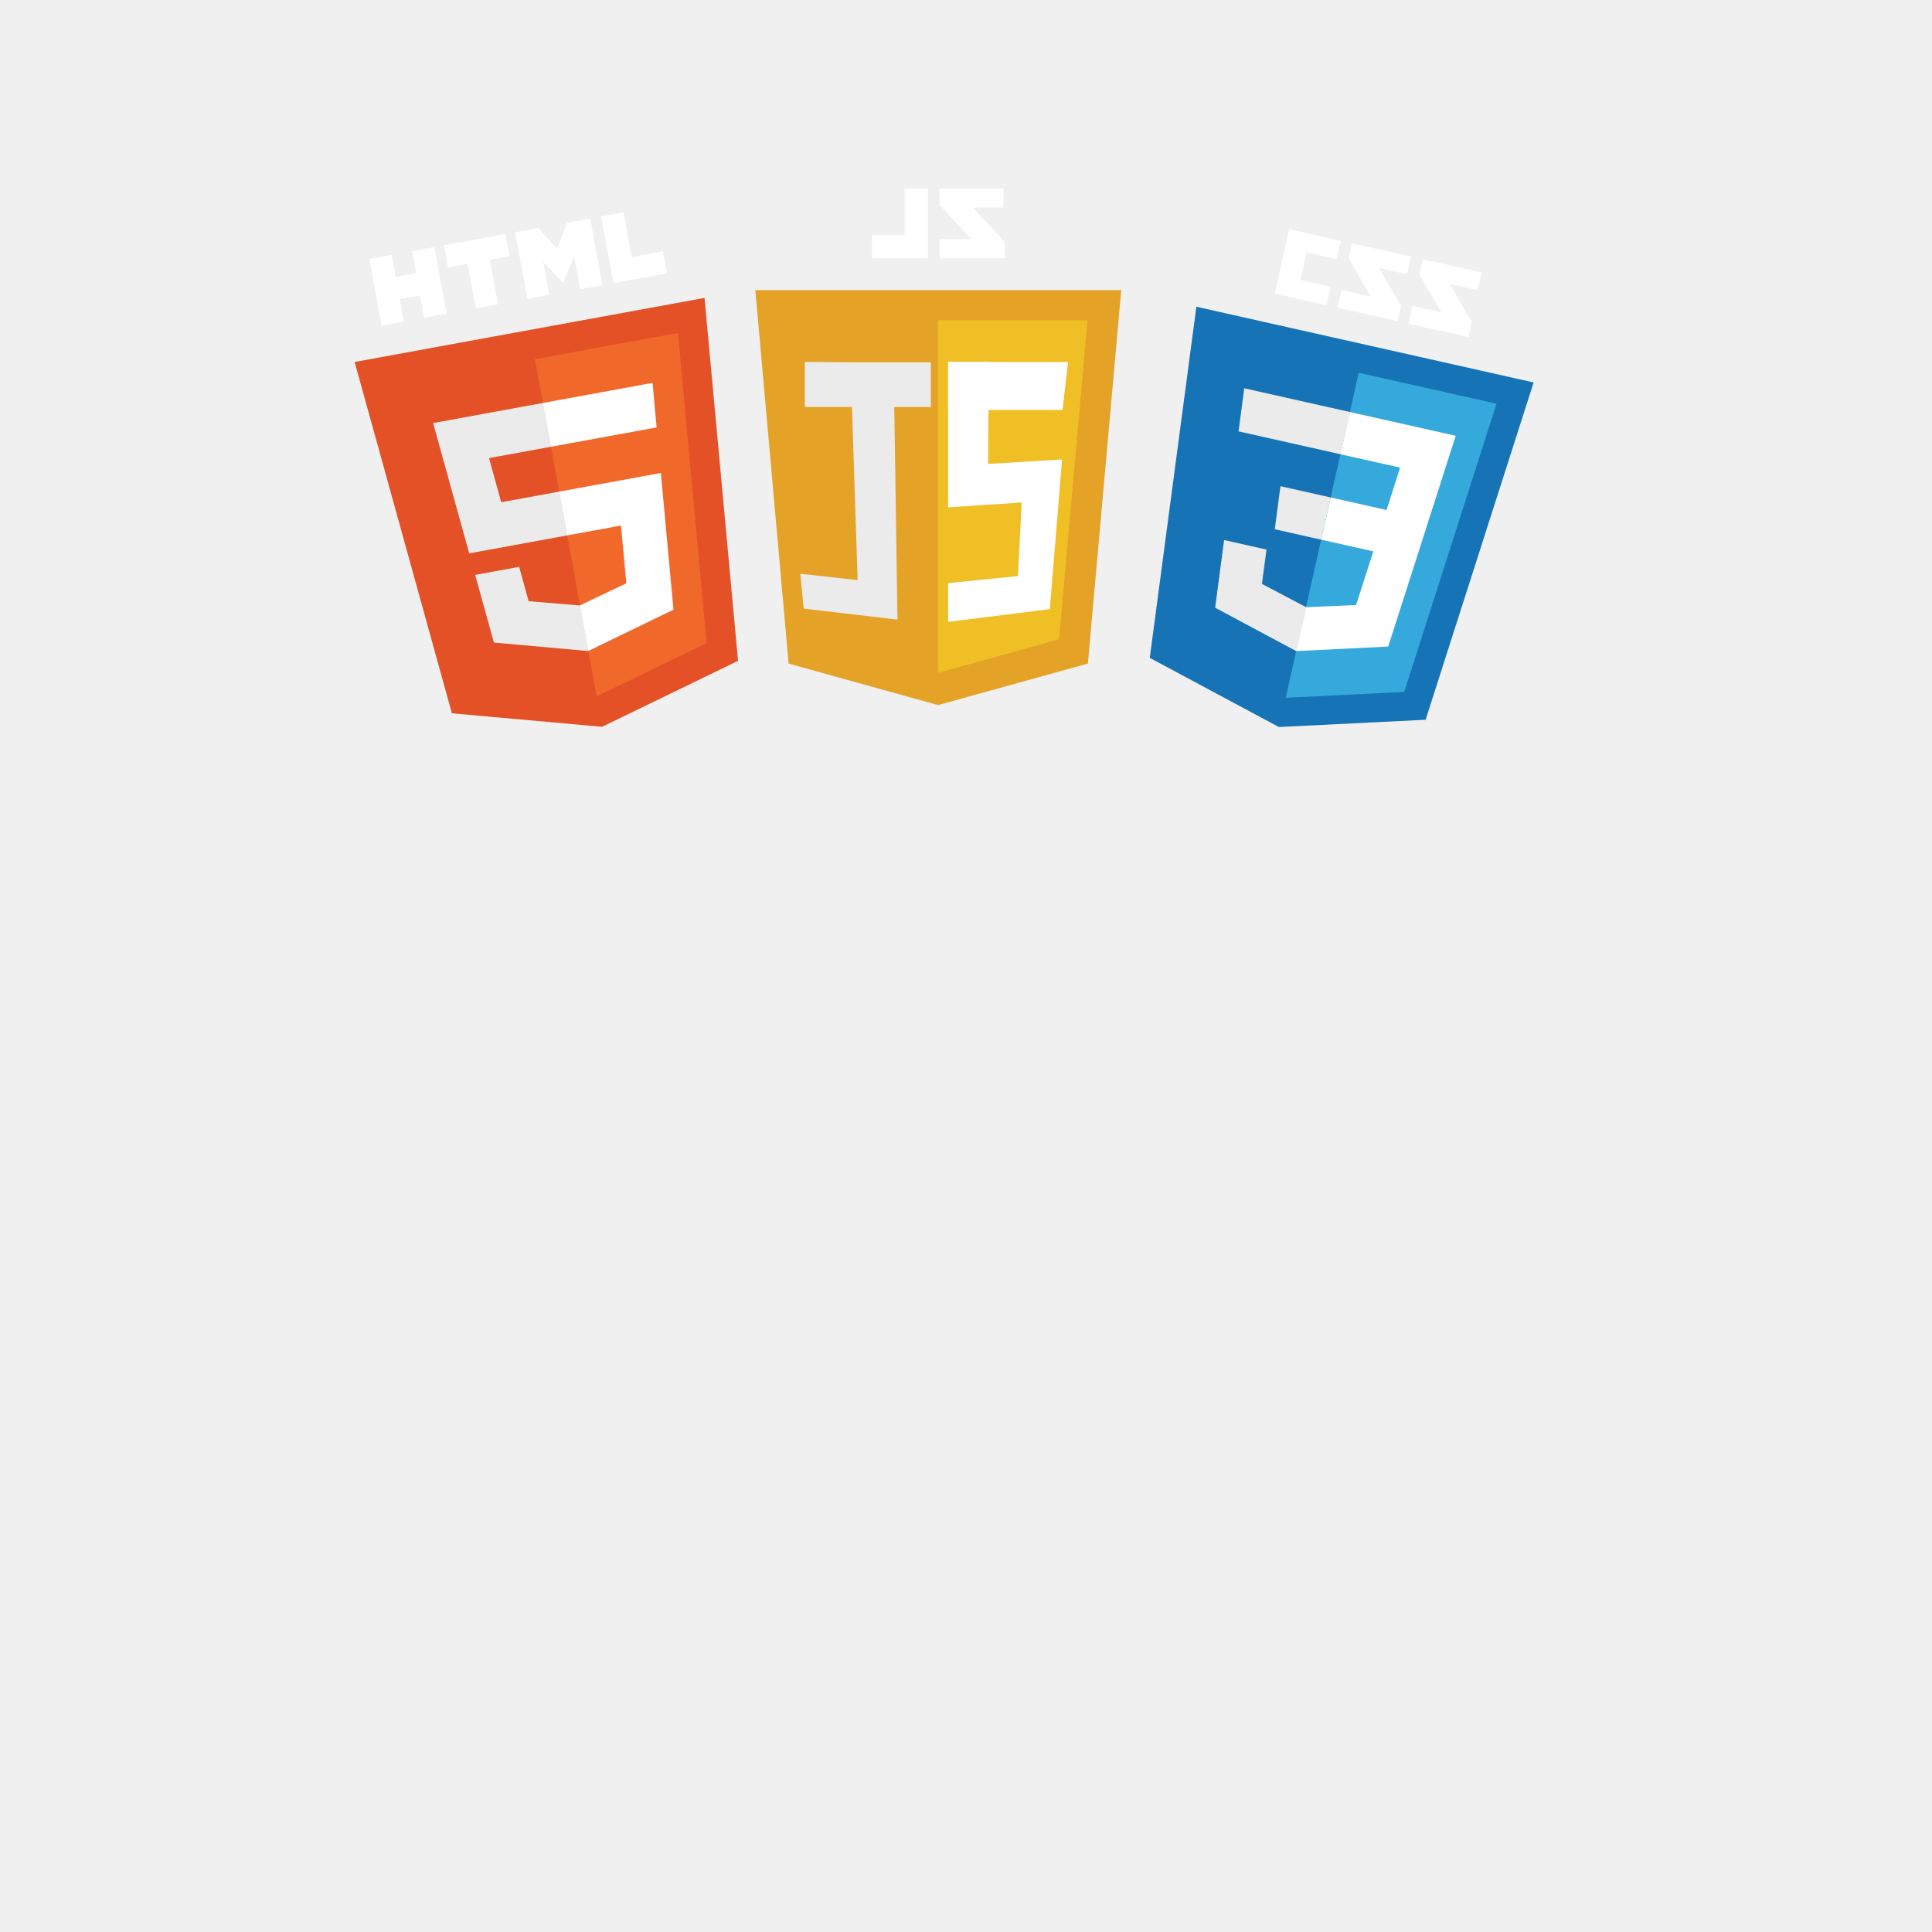
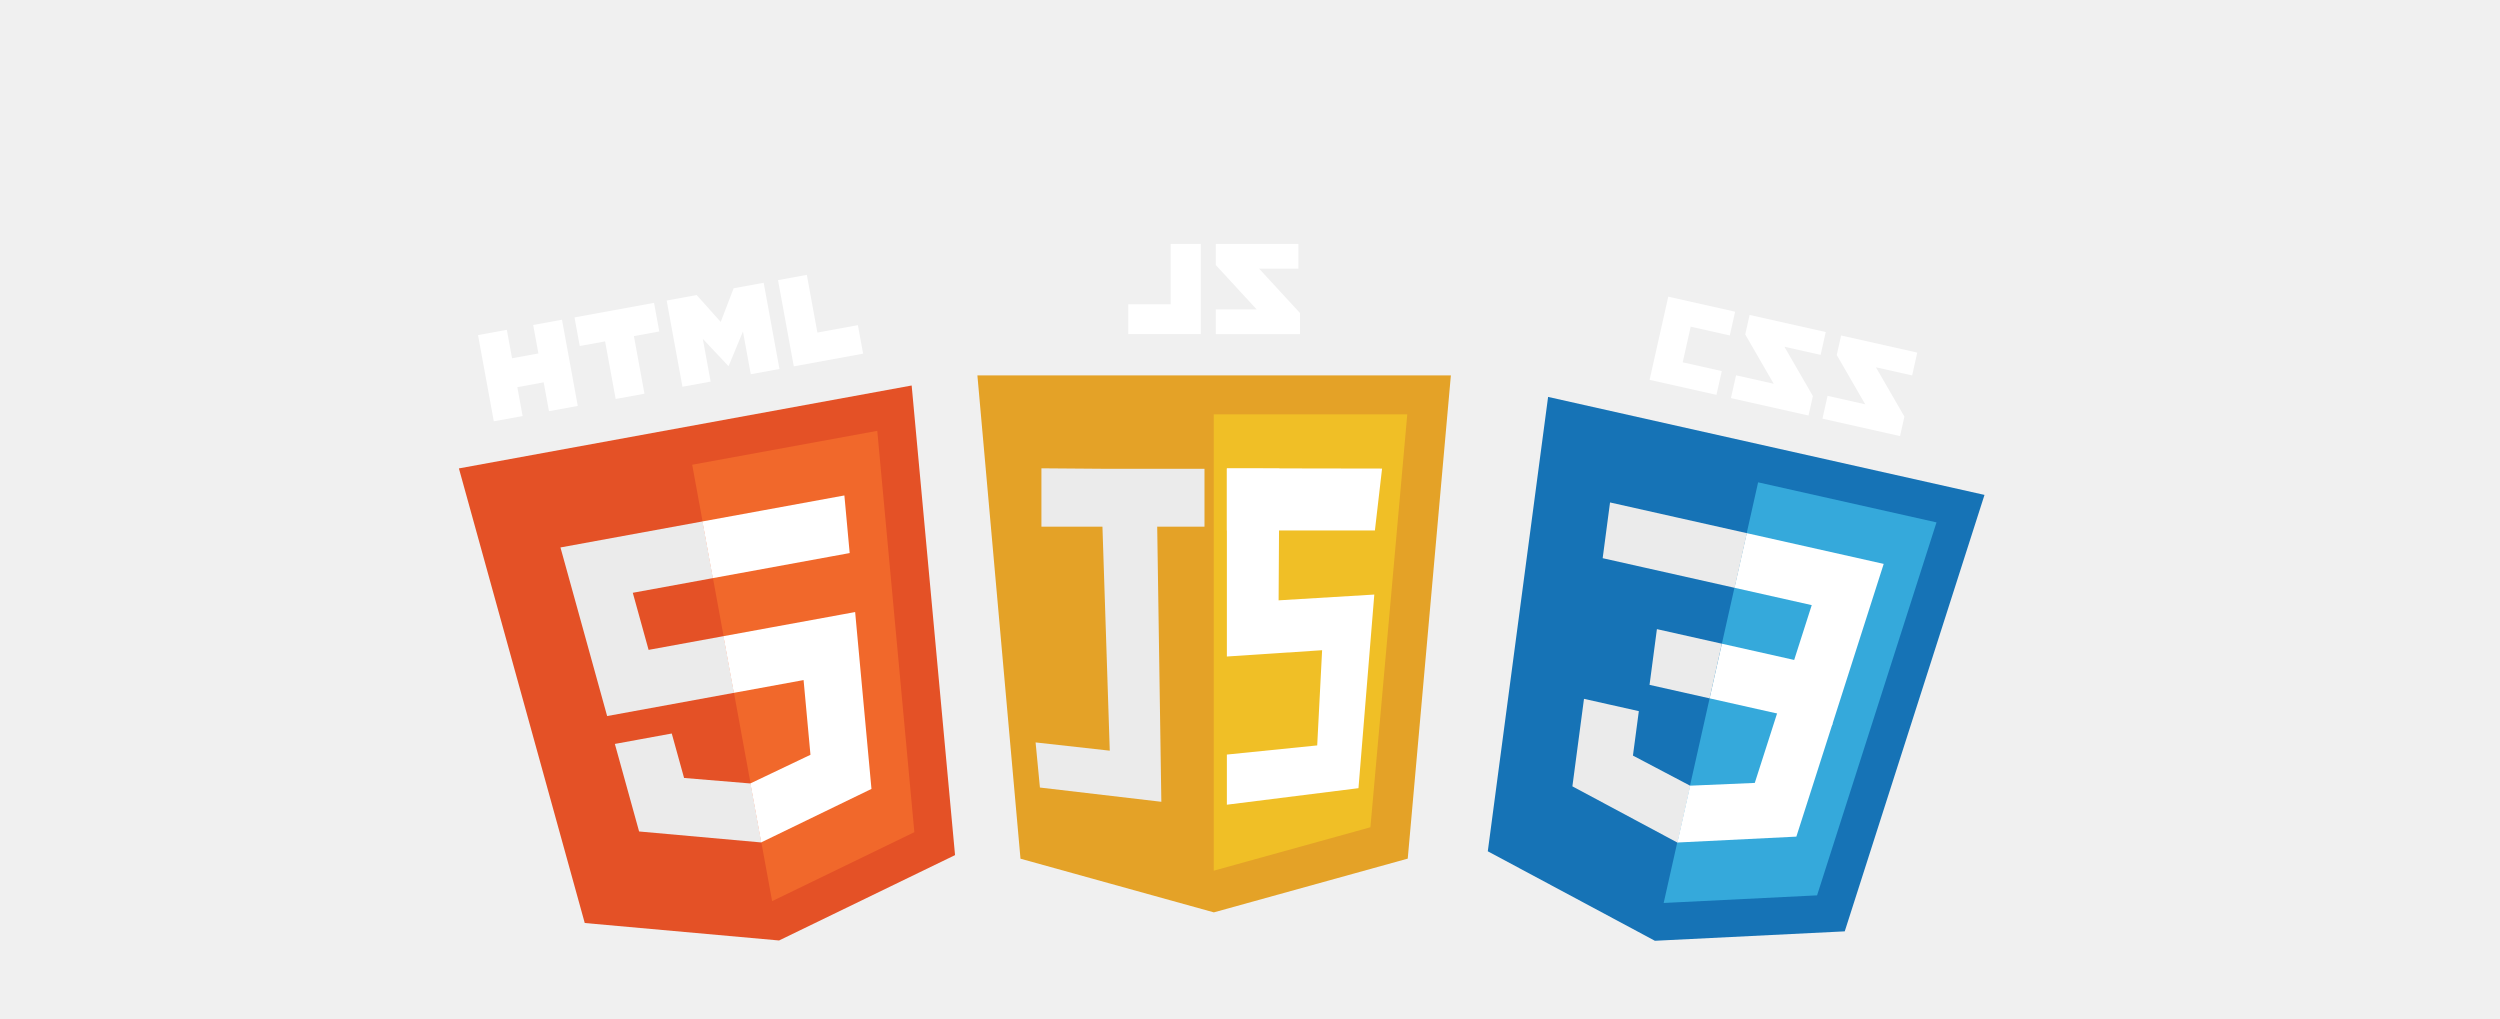
- <svg xmlns="http://www.w3.org/2000/svg" version="1.1" x="0px" y="0px" viewBox="0 0 1350 1350" enable-background="new 0 0 1000 1000" xml:space="preserve">
+ <svg xmlns="http://www.w3.org/2000/svg" version="1.1" x="0px" y="0px" viewBox="0 0 1350 550" enable-background="new 0 0 300 300" xml:space="preserve">
  <style>
    @-webkit-keyframes float1 {
      0% {transform: translate(0, 0) rotate(0);}
      20% {transform: translate(-5px, 0) rotate(3deg);}
      80% {transform: translate(5px, -5px) rotate(-3deg);}
      100% {transform: translate(0, 0) rotate(0deg);}
    }

    @keyframes float1 {
      0% {transform: translate(0, 0) rotate(0);}
      20% {transform: translate(-5px, 0) rotate(3deg);}
      80% {transform: translate(5px, -5px) rotate(-3deg);}
      100% {transform: translate(0, 0) rotate(0deg);}
    }

    @-webkit-keyframes float2 {
      0% {transform: translate(0, 0) rotate(0deg);}
      20% {transform: translate(5px, 0) rotate(1deg);}
      60% {transform: translate(3px, 3px) rotate(4deg);}
      80% {transform: translate(3px, 2px) rotate(2deg);}
      100% {transform: translate(0, 0) rotate(0deg);}
    }

    @keyframes float2 {
      0% {transform: translate(0, 0) rotate(0deg);}
      20% {transform: translate(5px, 0) rotate(1deg);}
      60% {transform: translate(3px, 3px) rotate(4deg);}
      80% {transform: translate(3px, 2px) rotate(2deg);}
      100% {transform: translate(0, 0) rotate(0deg);}
    }

    @-webkit-keyframes float3 {
      0% {transform: translate(0, 0) rotate(0deg);}
      20% {transform: translate(2px, -3px) rotate(-1deg);}
      60% {transform: translate(5px, -5px) rotate(1deg);}
      100% {transform: translate(0, 0) rotate(0deg);}
    }

    @keyframes float3 {
      0% {transform: translate(0, 0) rotate(0deg);}
      20% {transform: translate(2px, -3px) rotate(-1deg);}
      60% {transform: translate(5px, -5px) rotate(1deg);}
      100% {transform: translate(0, 0) rotate(0deg);}
    }

    .icon {
      transform: translate(0, 0) rotate(0);
      transform-origin: center bottom;
    }

    #html5 {
      -webkit-animation: float1 5s infinite;
      animation: float1 5s infinite;
    }

    #js {
      -webkit-animation: float2 5s infinite;
      animation: float2 5s infinite;
    }

    #css3 {
      -webkit-animation: float3 5s infinite;
      animation: float3 5s infinite;    
    }
   </style>
  <g id="html5" class="icon">
    <g>
      <polygon fill="#E45126" points="315.765,498.428 247.809,252.942 492.297,208.165 515.724,461.764 420.687,507.858    " />
      <polygon fill="#F1682B" points="416.95,486.614 493.745,449.368 473.727,232.655 373.79,250.958    " />
      <polygon fill="#EBEBEB" points="390.742,343.517 350.241,350.935 341.703,320.105 385.002,312.175 379.396,281.566      379.29,281.586 302.646,295.623 304.884,303.701 327.854,386.667 396.348,374.123    " />
      <polygon fill="#EBEBEB" points="405.3,423.006 405.174,423.069 369.4,420.106 362.749,396.096 346.186,399.129 332.024,401.723      345.114,448.995 410.999,454.917 411.133,454.852    " />
      <g>
        <path fill="#FFFFFF" d="M258.134,180.955l15.555-2.849l2.814,15.367l14.229-2.606l-2.814-15.367l15.555-2.849l8.523,46.538      l-15.554,2.849l-2.854-15.583l-14.229,2.606l2.854,15.583l-15.556,2.849L258.134,180.955L258.134,180.955z" />
        <path fill="#FFFFFF" d="M326.753,184.339l-13.693,2.508l-2.827-15.432l42.948-7.866l2.827,15.432l-13.699,2.509l5.697,31.105      l-15.554,2.849L326.753,184.339L326.753,184.339z" />
        <path fill="#FFFFFF" d="M359.998,162.299l16.219-2.97l12.971,14.525l6.973-18.178l16.225-2.972l8.523,46.538l-15.49,2.837      l-4.225-23.066l-7.673,18.506l-0.268,0.049l-13.738-14.584l4.225,23.066l-15.22,2.788L359.998,162.299L359.998,162.299z" />
        <path fill="#FFFFFF" d="M420.127,151.286l15.558-2.849l5.706,31.154l21.874-4.006l2.817,15.382l-37.433,6.855L420.127,151.286      L420.127,151.286z" />
      </g>
      <polygon fill="#FFFFFF" points="390.636,343.537 396.242,374.143 433.932,367.239 437.648,407.584 405.199,423.052      411.032,454.897 470.594,426.014 470.107,420.759 462.542,338.862 461.782,330.506 453.536,332.017    " />
      <polygon fill="#FFFFFF" points="379.29,281.586 382.771,300.596 384.882,312.119 384.896,312.194 458.729,298.672      458.729,298.672 458.828,298.654 458.182,291.662 456.734,275.89 455.963,267.543    " />
    </g>
  </g>
  <g id="js" class="icon">
    <g>
      <polygon fill="#E4A227" points="551.063,463.696 527.794,202.713 783.473,202.713 760.181,463.655 655.477,492.682   " />
      <polygon fill="#F0BF26" points="655.418,470.171 740.023,446.717 759.93,223.731 655.418,223.731   " />
      <g>
        <polygon fill="#FFFFFF" points="701.135,145.07 679.913,145.07 701.983,169.018 701.983,180.416 656.526,180.416       656.526,167.069 678.591,167.069 656.526,143.123 656.526,131.707 701.135,131.707    " />
        <path fill="#FFFFFF" d="M648.43,131.729v48.666h-39.147v-16.086h22.875v-32.58h16.27H648.43z" />
      </g>
      <polygon fill="#EBEBEB" points="627.125,432.963 624.888,284.395 650.423,284.395 650.423,253.146 595.949,253.146      562.371,252.885 562.371,284.395 595.321,284.395 599.272,405.365 559.219,400.908 561.555,425.273   " />
      <polyline fill="#FFFFFF" points="742.45,286.455 746.318,253.029 662.51,252.885 662.51,286.455 683.848,286.455 742.45,286.455        " />
      <polygon fill="#FFFFFF" points="662.51,253.032 662.51,354.519 713.942,351.111 711.29,402.521 662.51,407.463 662.51,434.542      733.576,425.615 742.124,321.06 690.446,324.181 690.876,253.032   " />
      <path fill="#FFFFFF" d="M722.251,268.093" />
    </g>
  </g>
  <g id="css3" class="icon">
    <g>
      <polygon fill="#FFFFFF" points="1032.557,202.724 1012.997,198.332 1028.384,224.971 1026.024,235.477 984.126,226.069      986.888,213.77 1007.227,218.336 991.844,191.697 994.206,181.175 1035.322,190.406    " />
      <polygon fill="#FFFFFF" points="983.138,191.628 963.577,187.236 978.962,213.875 976.604,224.38 934.706,214.973      937.468,202.673 957.808,207.24 942.424,180.601 944.786,170.079 985.903,179.311    " />
      <polygon fill="#FFFFFF" points="934.088,181.14 912.982,176.401 908.657,195.664 929.763,200.402 926.886,213.217 890.78,205.11      900.86,160.216 936.966,168.322    " />
    </g>
    <polygon fill="#1673B6" points="803.406,459.694 835.971,214.333 1071.629,267.245 996.159,502.932 893.647,508.019   " />
    <polygon fill="#35A9DB" points="898.383,487.603 981.218,483.491 1045.71,282.086 949.384,260.458   " />
    <g>
      <polygon fill="#FFFFFF" points="929.816,347.606 968.855,356.372 978.334,326.767 936.6,317.396 943.224,287.893      943.325,287.916 1017.2,304.503 1014.717,312.26 989.211,391.929 923.192,377.106    " />
      <polygon fill="#EBEBEB" points="912.791,424.264 912.653,424.271 881.787,408.021 884.97,384.021 869.005,380.437      855.355,377.372 849.089,424.623 905.753,454.968 905.898,454.96    " />
      <polygon fill="#FFFFFF" points="960.005,384.06 947.579,422.772 912.682,424.267 905.79,454.959 970.035,451.778      971.598,446.894 989.603,390.706    " />
      <polygon fill="#EBEBEB" points="943.325,287.916 939.211,306.239 936.718,317.346 936.701,317.419 865.533,301.44      865.533,301.44 865.44,301.419 866.337,294.655 868.351,279.396 869.423,271.323    " />
      <polygon fill="#EBEBEB" points="929.815,347.609 925.701,365.934 923.208,377.038 923.191,377.111 890.845,369.848      890.845,369.848 890.75,369.827 891.647,363.064 893.661,347.807 894.732,339.732    " />
    </g>
  </g>
</svg>
